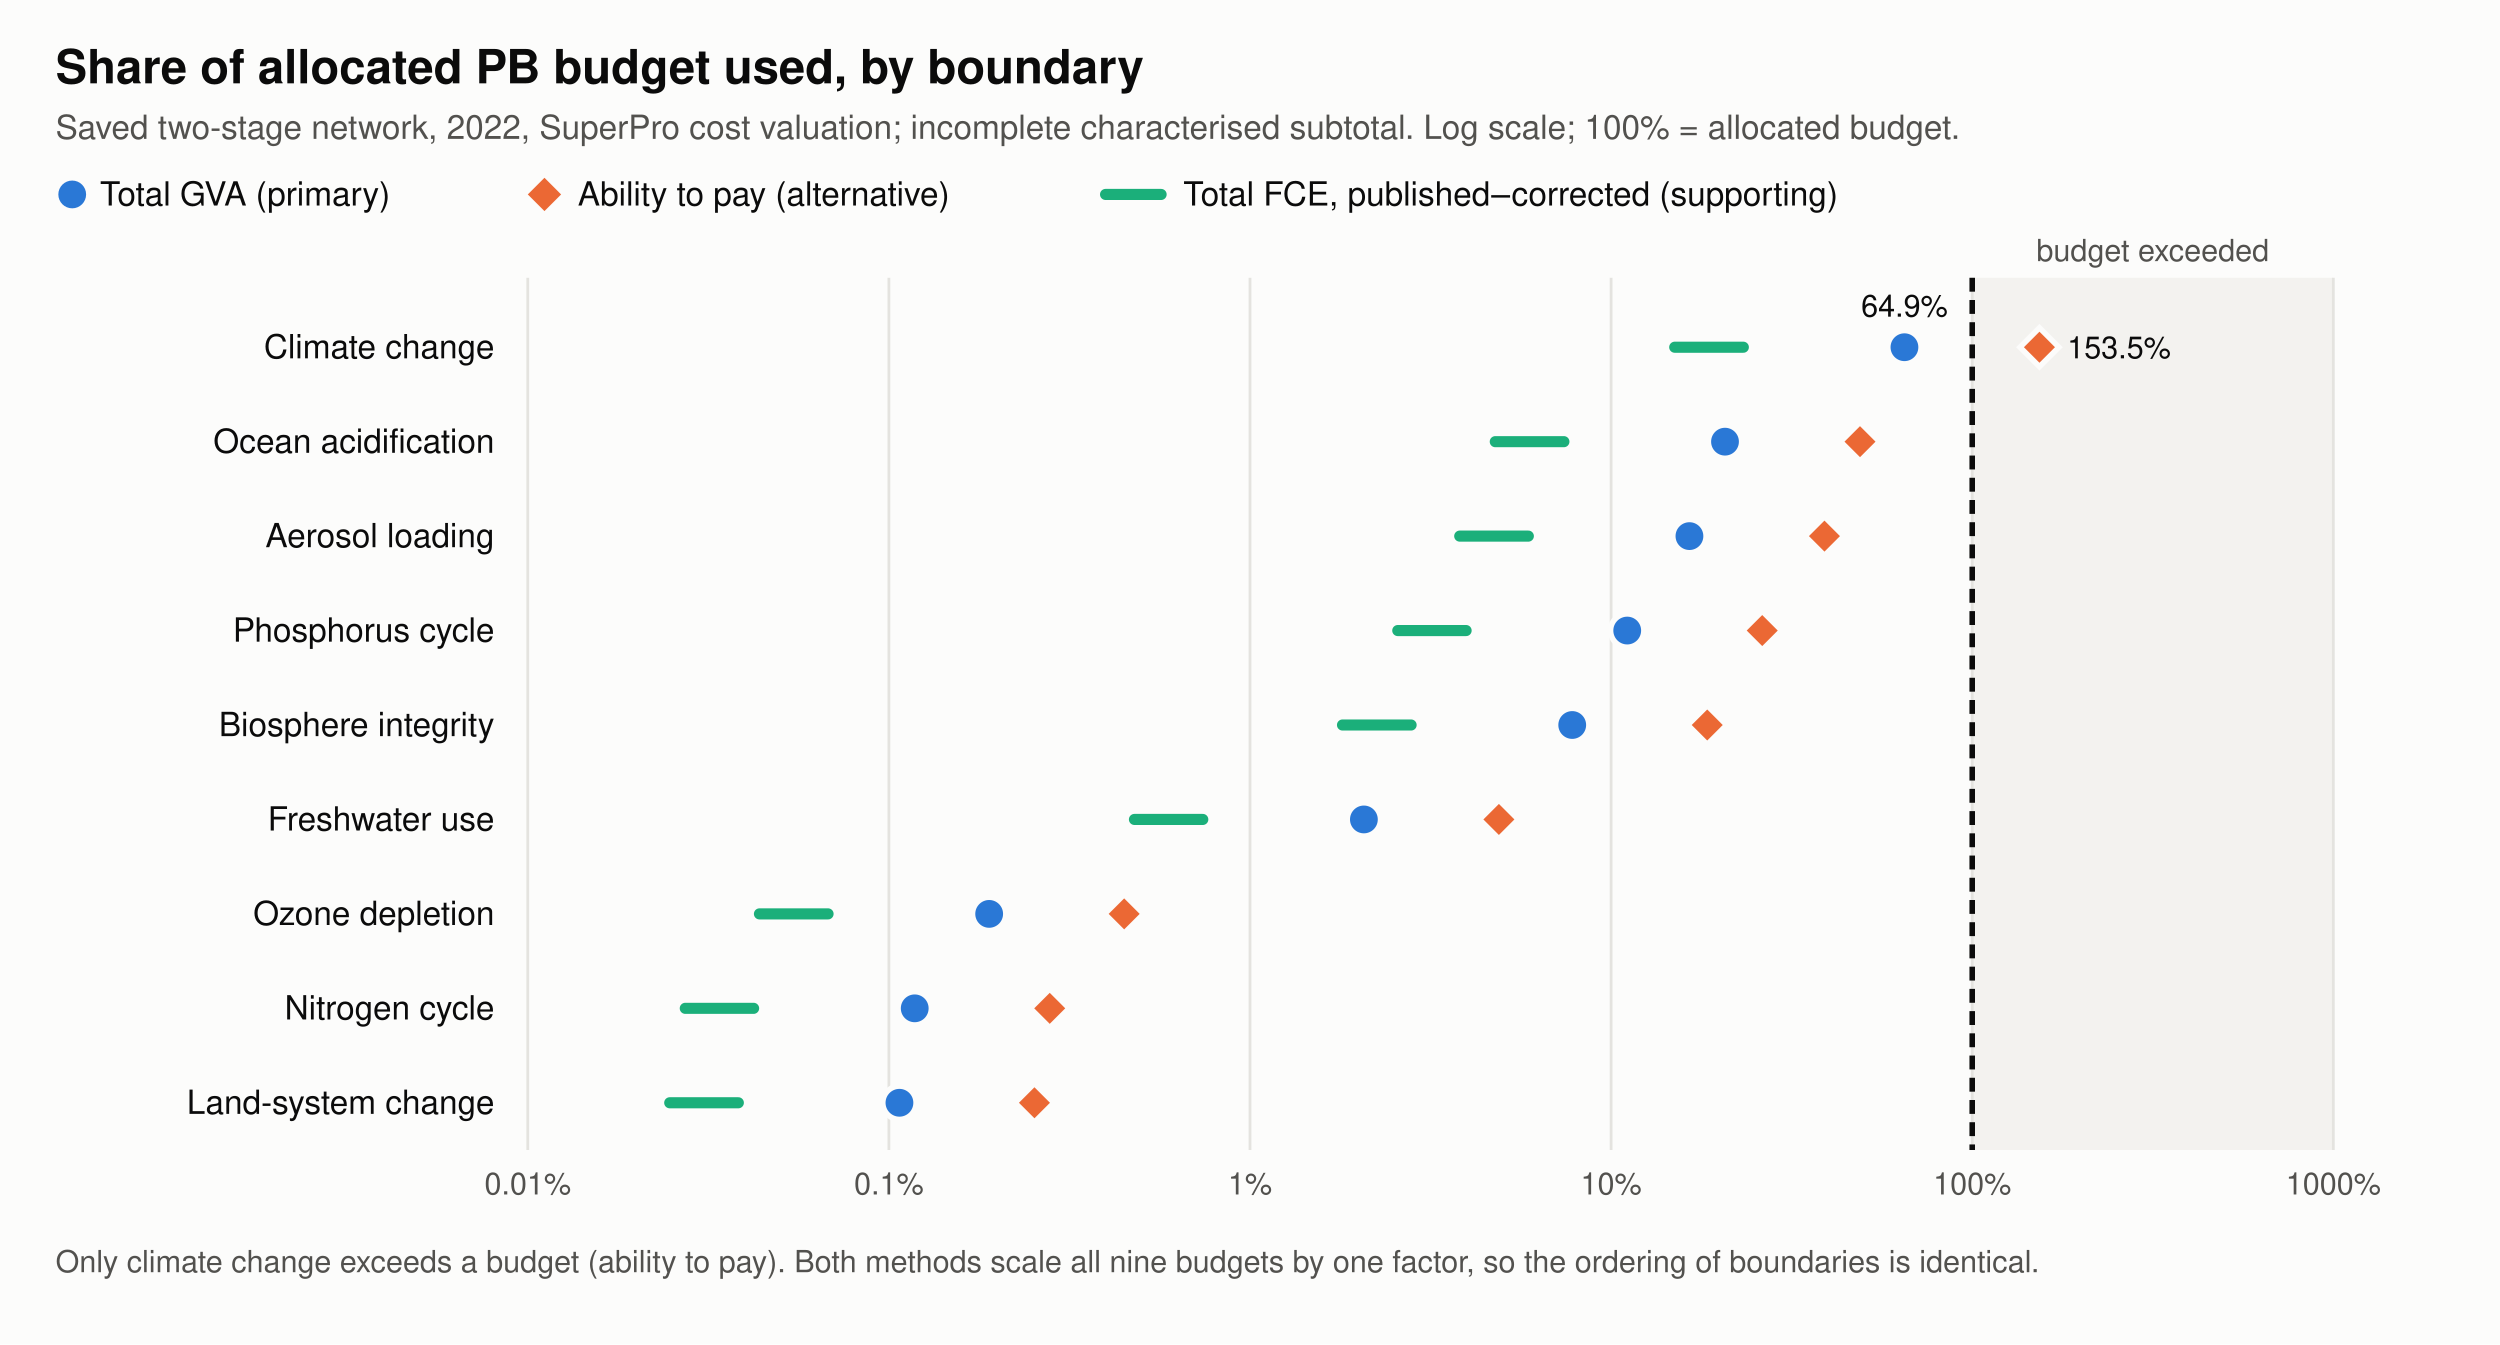
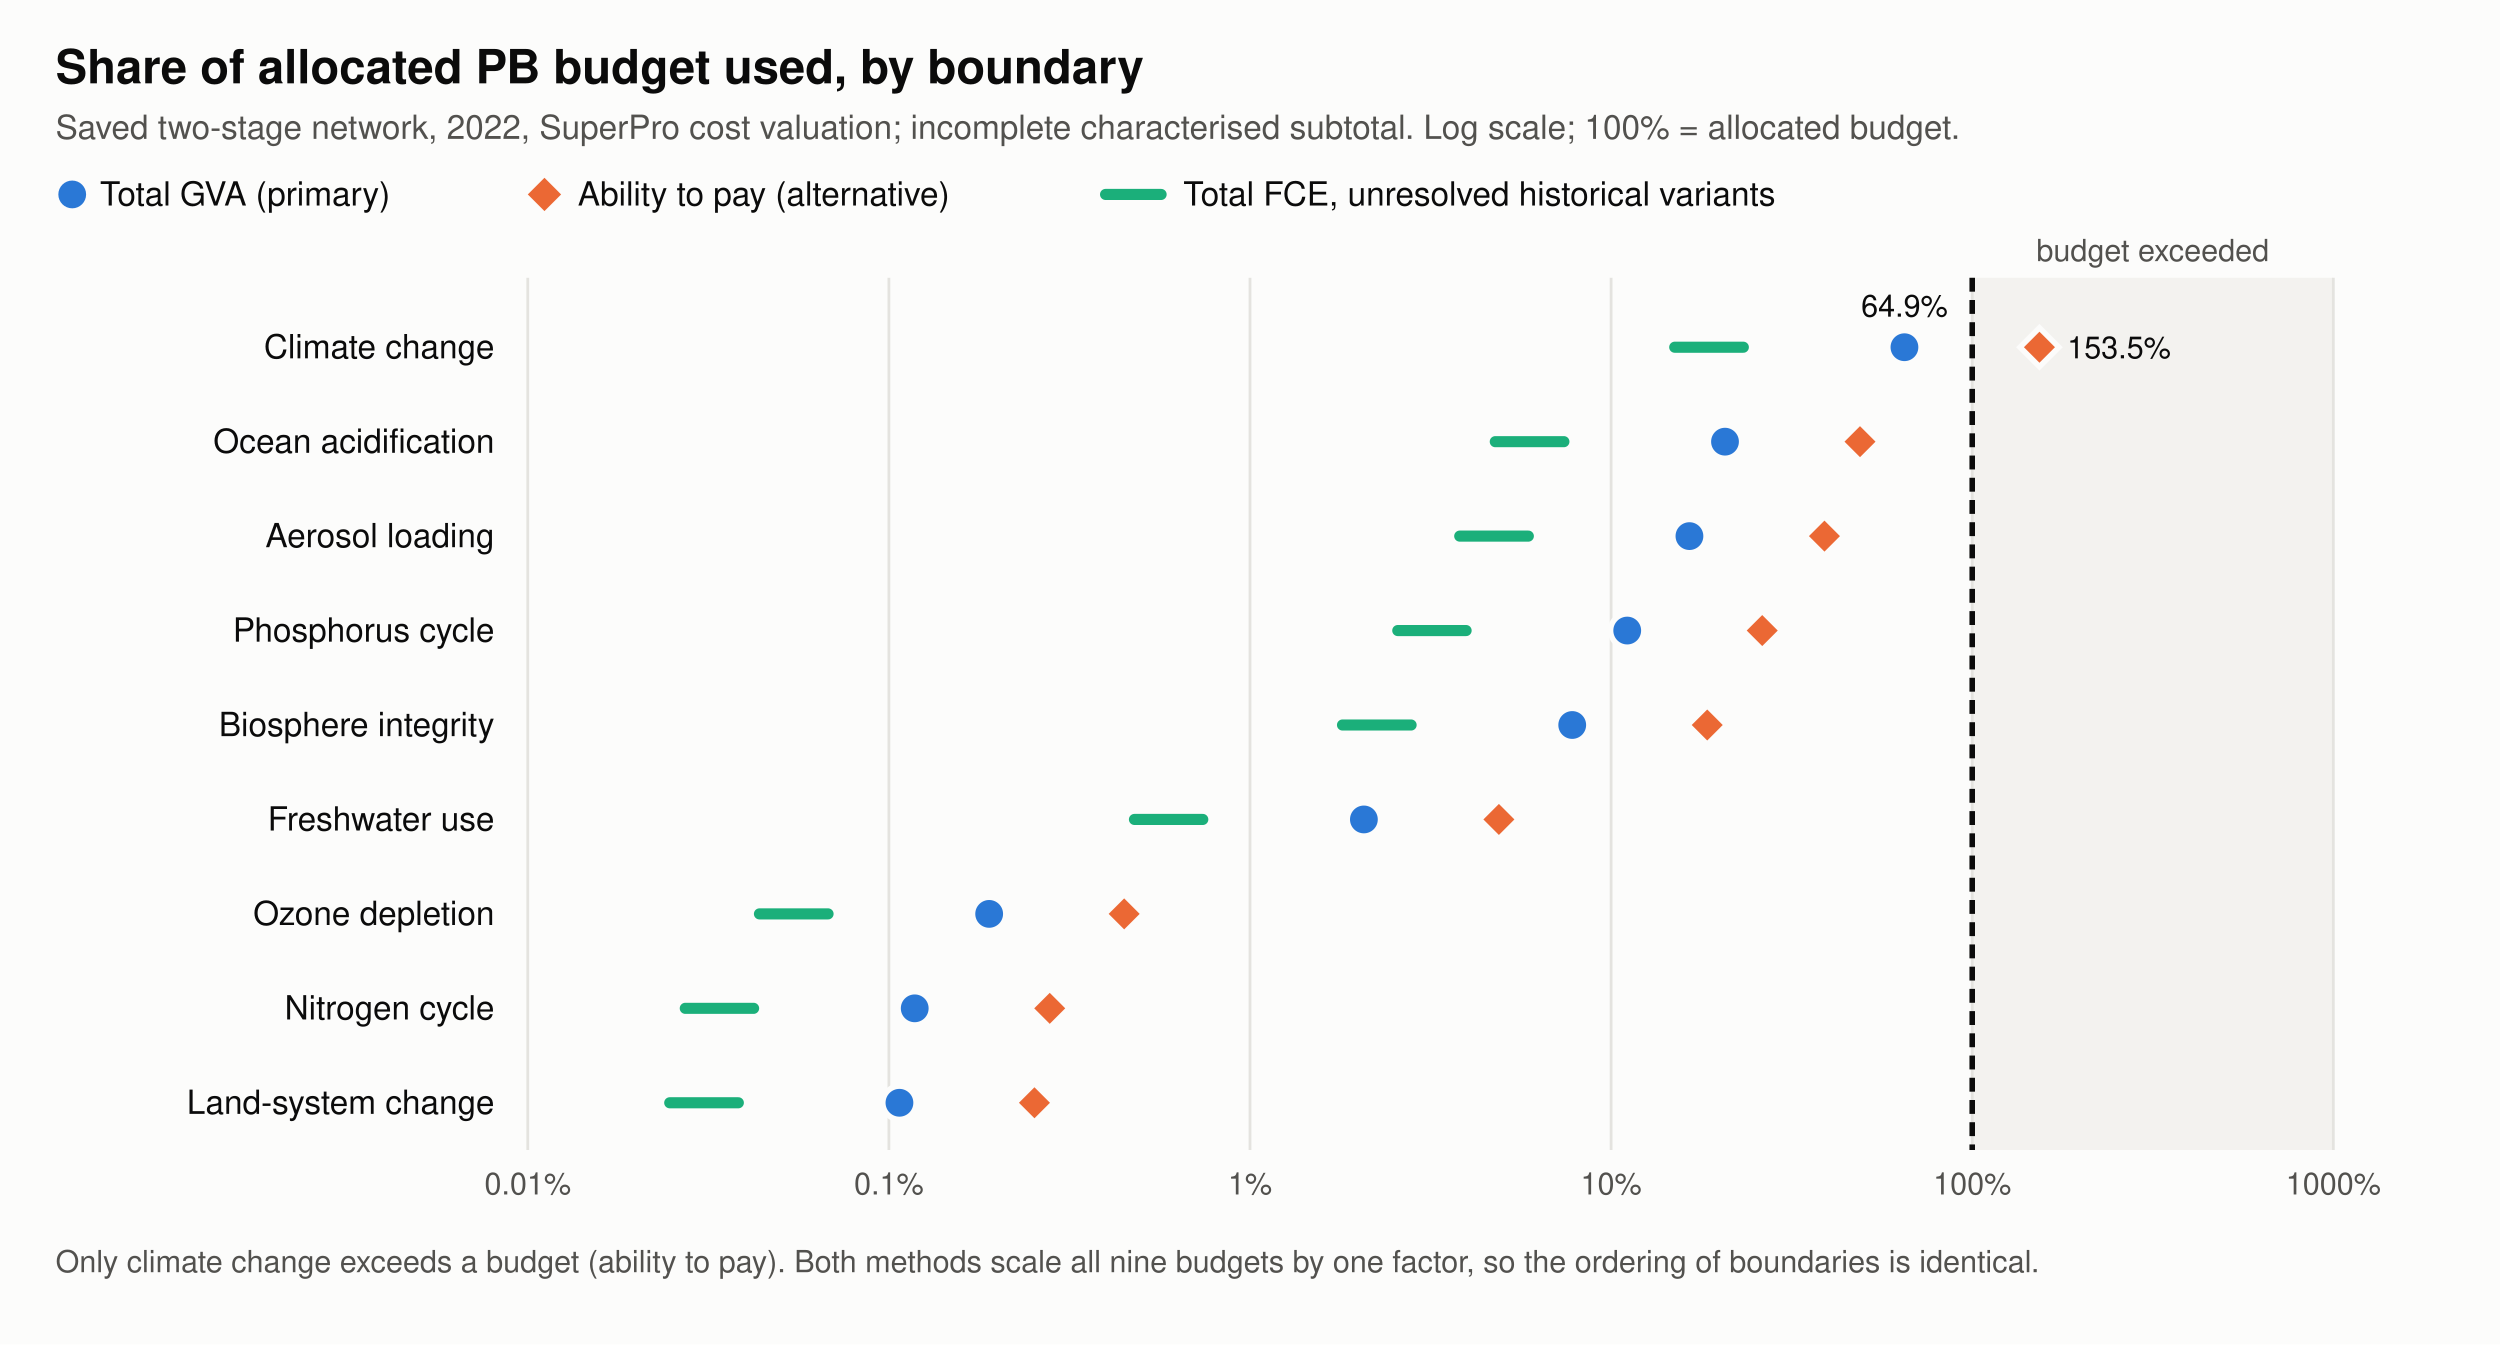
<svg xmlns="http://www.w3.org/2000/svg" viewBox="0 0 900 484" width="900" height="484" font-family="Helvetica, Arial, sans-serif" role="img" aria-labelledby="t d">
  <style>.bg{fill:#fcfcfb}.t1{fill:#0b0b0b}.t2{fill:#52514e}.grid{stroke:#e4e3df}.ref{stroke:#0b0b0b}.over{fill:#f3f2ef}.s1{fill:#2a78d6}.s2{fill:#eb6834}.s3{fill:#1baf7a}.l3{stroke:#1baf7a}.sg{fill:#9b9a95}.ring{stroke:#fcfcfb}.halo{stroke:#fcfcfb;stroke-width:4px;paint-order:stroke;stroke-linejoin:round}@media (prefers-color-scheme: dark){.bg{fill:#1a1a19}.t1{fill:#f0efec}.t2{fill:#c3c2b7}.grid{stroke:#34332f}.ref{stroke:#f0efec}.over{fill:#24231f}.s1{fill:#3987e5}.s2{fill:#d95926}.s3{fill:#199e70}.l3{stroke:#199e70}.sg{fill:#8a8984}.ring{stroke:#1a1a19}.halo{stroke:#1a1a19}}</style>
  <rect class="bg" width="900" height="484" />
  <text class="t1" x="20" y="30" font-size="17" font-weight="600">Share of allocated PB budget used, by boundary</text>
  <text class="t2" x="20" y="50" font-size="12">Saved two-stage network, 2022, SuperPro cost valuation; incomplete characterised subtotal. Log scale; 100% = allocated budget.</text>
  <circle class="s1" cx="26" cy="70" r="5" />
  <text class="t1" x="36" y="74" font-size="12">Total GVA (primary)</text>
  <path class="s2" d="M196 64 l6 6 l-6 6 l-6 -6 z" />
  <text class="t1" x="208" y="74" font-size="12">Ability to pay (alternative)</text>
  <line class="l3" x1="398" y1="70" x2="418" y2="70" stroke-width="4" stroke-linecap="round" />
-   <text class="t1" x="426" y="74" font-size="12">Total FCE, published–corrected (supporting)</text>
+   <text class="t1" x="426" y="74" font-size="12">Total FCE, unresolved historical variants</text>
  <rect class="over" x="710.0" y="100" width="130.0" height="314" />
  <text class="t2" x="775.0" y="94" font-size="11" text-anchor="middle">budget exceeded</text>
  <line class="grid" x1="190.0" y1="100" x2="190.0" y2="414" />
  <text class="t2" x="190.0" y="430" font-size="11" text-anchor="middle">0.01%</text>
  <line class="grid" x1="320.0" y1="100" x2="320.0" y2="414" />
  <text class="t2" x="320.0" y="430" font-size="11" text-anchor="middle">0.1%</text>
  <line class="grid" x1="450.0" y1="100" x2="450.0" y2="414" />
  <text class="t2" x="450.0" y="430" font-size="11" text-anchor="middle">1%</text>
  <line class="grid" x1="580.0" y1="100" x2="580.0" y2="414" />
  <text class="t2" x="580.0" y="430" font-size="11" text-anchor="middle">10%</text>
  <line class="grid" x1="710.0" y1="100" x2="710.0" y2="414" />
  <text class="t2" x="710.0" y="430" font-size="11" text-anchor="middle">100%</text>
  <line class="grid" x1="840.0" y1="100" x2="840.0" y2="414" />
  <text class="t2" x="840.0" y="430" font-size="11" text-anchor="middle">1000%</text>
  <line class="ref" x1="710.0" y1="100" x2="710.0" y2="414" stroke-width="2" stroke-dasharray="5 3" />
  <text class="t1" x="178" y="129.0" font-size="12" text-anchor="end">Climate change</text>
  <g>
    <line class="l3" x1="602.9" y1="125.0" x2="627.6" y2="125.0" stroke-width="4" stroke-linecap="round" />
  </g>
  <g>
    <circle class="s1 ring" cx="685.6" cy="125.0" r="6" stroke-width="2" />
  </g>
  <g>
    <path class="s2 ring" stroke-width="2" d="M734.2 118.0 l7 7 l-7 7 l-7 -7 z" />
  </g>
  <text class="t1" x="685.6" y="114.0" font-size="11" text-anchor="middle">64.9%</text>
  <text class="t1" x="744.2" y="129.0" font-size="11">153.5%</text>
  <text class="t1" x="178" y="163.0" font-size="12" text-anchor="end">Ocean acidification</text>
  <g>
    <line class="l3" x1="538.3" y1="159.0" x2="563.0" y2="159.0" stroke-width="4" stroke-linecap="round" />
  </g>
  <g>
    <circle class="s1 ring" cx="621.0" cy="159.0" r="6" stroke-width="2" />
  </g>
  <g>
    <path class="s2 ring" stroke-width="2" d="M669.6 152.0 l7 7 l-7 7 l-7 -7 z" />
  </g>
  <text class="t1" x="178" y="197.0" font-size="12" text-anchor="end">Aerosol loading</text>
  <g>
    <line class="l3" x1="525.5" y1="193.0" x2="550.2" y2="193.0" stroke-width="4" stroke-linecap="round" />
  </g>
  <g>
    <circle class="s1 ring" cx="608.2" cy="193.0" r="6" stroke-width="2" />
  </g>
  <g>
    <path class="s2 ring" stroke-width="2" d="M656.8 186.0 l7 7 l-7 7 l-7 -7 z" />
  </g>
  <text class="t1" x="178" y="231.0" font-size="12" text-anchor="end">Phosphorus cycle</text>
  <g>
    <line class="l3" x1="503.2" y1="227.0" x2="527.8" y2="227.0" stroke-width="4" stroke-linecap="round" />
  </g>
  <g>
    <circle class="s1 ring" cx="585.8" cy="227.0" r="6" stroke-width="2" />
  </g>
  <g>
    <path class="s2 ring" stroke-width="2" d="M634.4 220.0 l7 7 l-7 7 l-7 -7 z" />
  </g>
  <text class="t1" x="178" y="265.0" font-size="12" text-anchor="end">Biosphere integrity</text>
  <g>
    <line class="l3" x1="483.3" y1="261.0" x2="508.0" y2="261.0" stroke-width="4" stroke-linecap="round" />
  </g>
  <g>
    <circle class="s1 ring" cx="566.0" cy="261.0" r="6" stroke-width="2" />
  </g>
  <g>
    <path class="s2 ring" stroke-width="2" d="M614.6 254.0 l7 7 l-7 7 l-7 -7 z" />
  </g>
  <text class="t1" x="178" y="299.0" font-size="12" text-anchor="end">Freshwater use</text>
  <g>
    <line class="l3" x1="408.4" y1="295.0" x2="433.0" y2="295.0" stroke-width="4" stroke-linecap="round" />
  </g>
  <g>
    <circle class="s1 ring" cx="491.0" cy="295.0" r="6" stroke-width="2" />
  </g>
  <g>
    <path class="s2 ring" stroke-width="2" d="M539.6 288.0 l7 7 l-7 7 l-7 -7 z" />
  </g>
  <text class="t1" x="178" y="333.0" font-size="12" text-anchor="end">Ozone depletion</text>
  <g>
    <line class="l3" x1="273.4" y1="329.0" x2="298.1" y2="329.0" stroke-width="4" stroke-linecap="round" />
  </g>
  <g>
    <circle class="s1 ring" cx="356.1" cy="329.0" r="6" stroke-width="2" />
  </g>
  <g>
    <path class="s2 ring" stroke-width="2" d="M404.7 322.0 l7 7 l-7 7 l-7 -7 z" />
  </g>
  <text class="t1" x="178" y="367.0" font-size="12" text-anchor="end">Nitrogen cycle</text>
  <g>
    <line class="l3" x1="246.7" y1="363.0" x2="271.3" y2="363.0" stroke-width="4" stroke-linecap="round" />
  </g>
  <g>
    <circle class="s1 ring" cx="329.3" cy="363.0" r="6" stroke-width="2" />
  </g>
  <g>
    <path class="s2 ring" stroke-width="2" d="M377.9 356.0 l7 7 l-7 7 l-7 -7 z" />
  </g>
  <text class="t1" x="178" y="401.0" font-size="12" text-anchor="end">Land-system change</text>
  <g>
    <line class="l3" x1="241.1" y1="397.0" x2="265.8" y2="397.0" stroke-width="4" stroke-linecap="round" />
  </g>
  <g>
    <circle class="s1 ring" cx="323.8" cy="397.0" r="6" stroke-width="2" />
  </g>
  <g>
    <path class="s2 ring" stroke-width="2" d="M372.4 390.0 l7 7 l-7 7 l-7 -7 z" />
  </g>
  <text class="t2" x="20" y="458" font-size="11">Only climate change exceeds a budget (ability to pay). Both methods scale all nine budgets by one factor, so the ordering of boundaries is identical.</text>
</svg>
